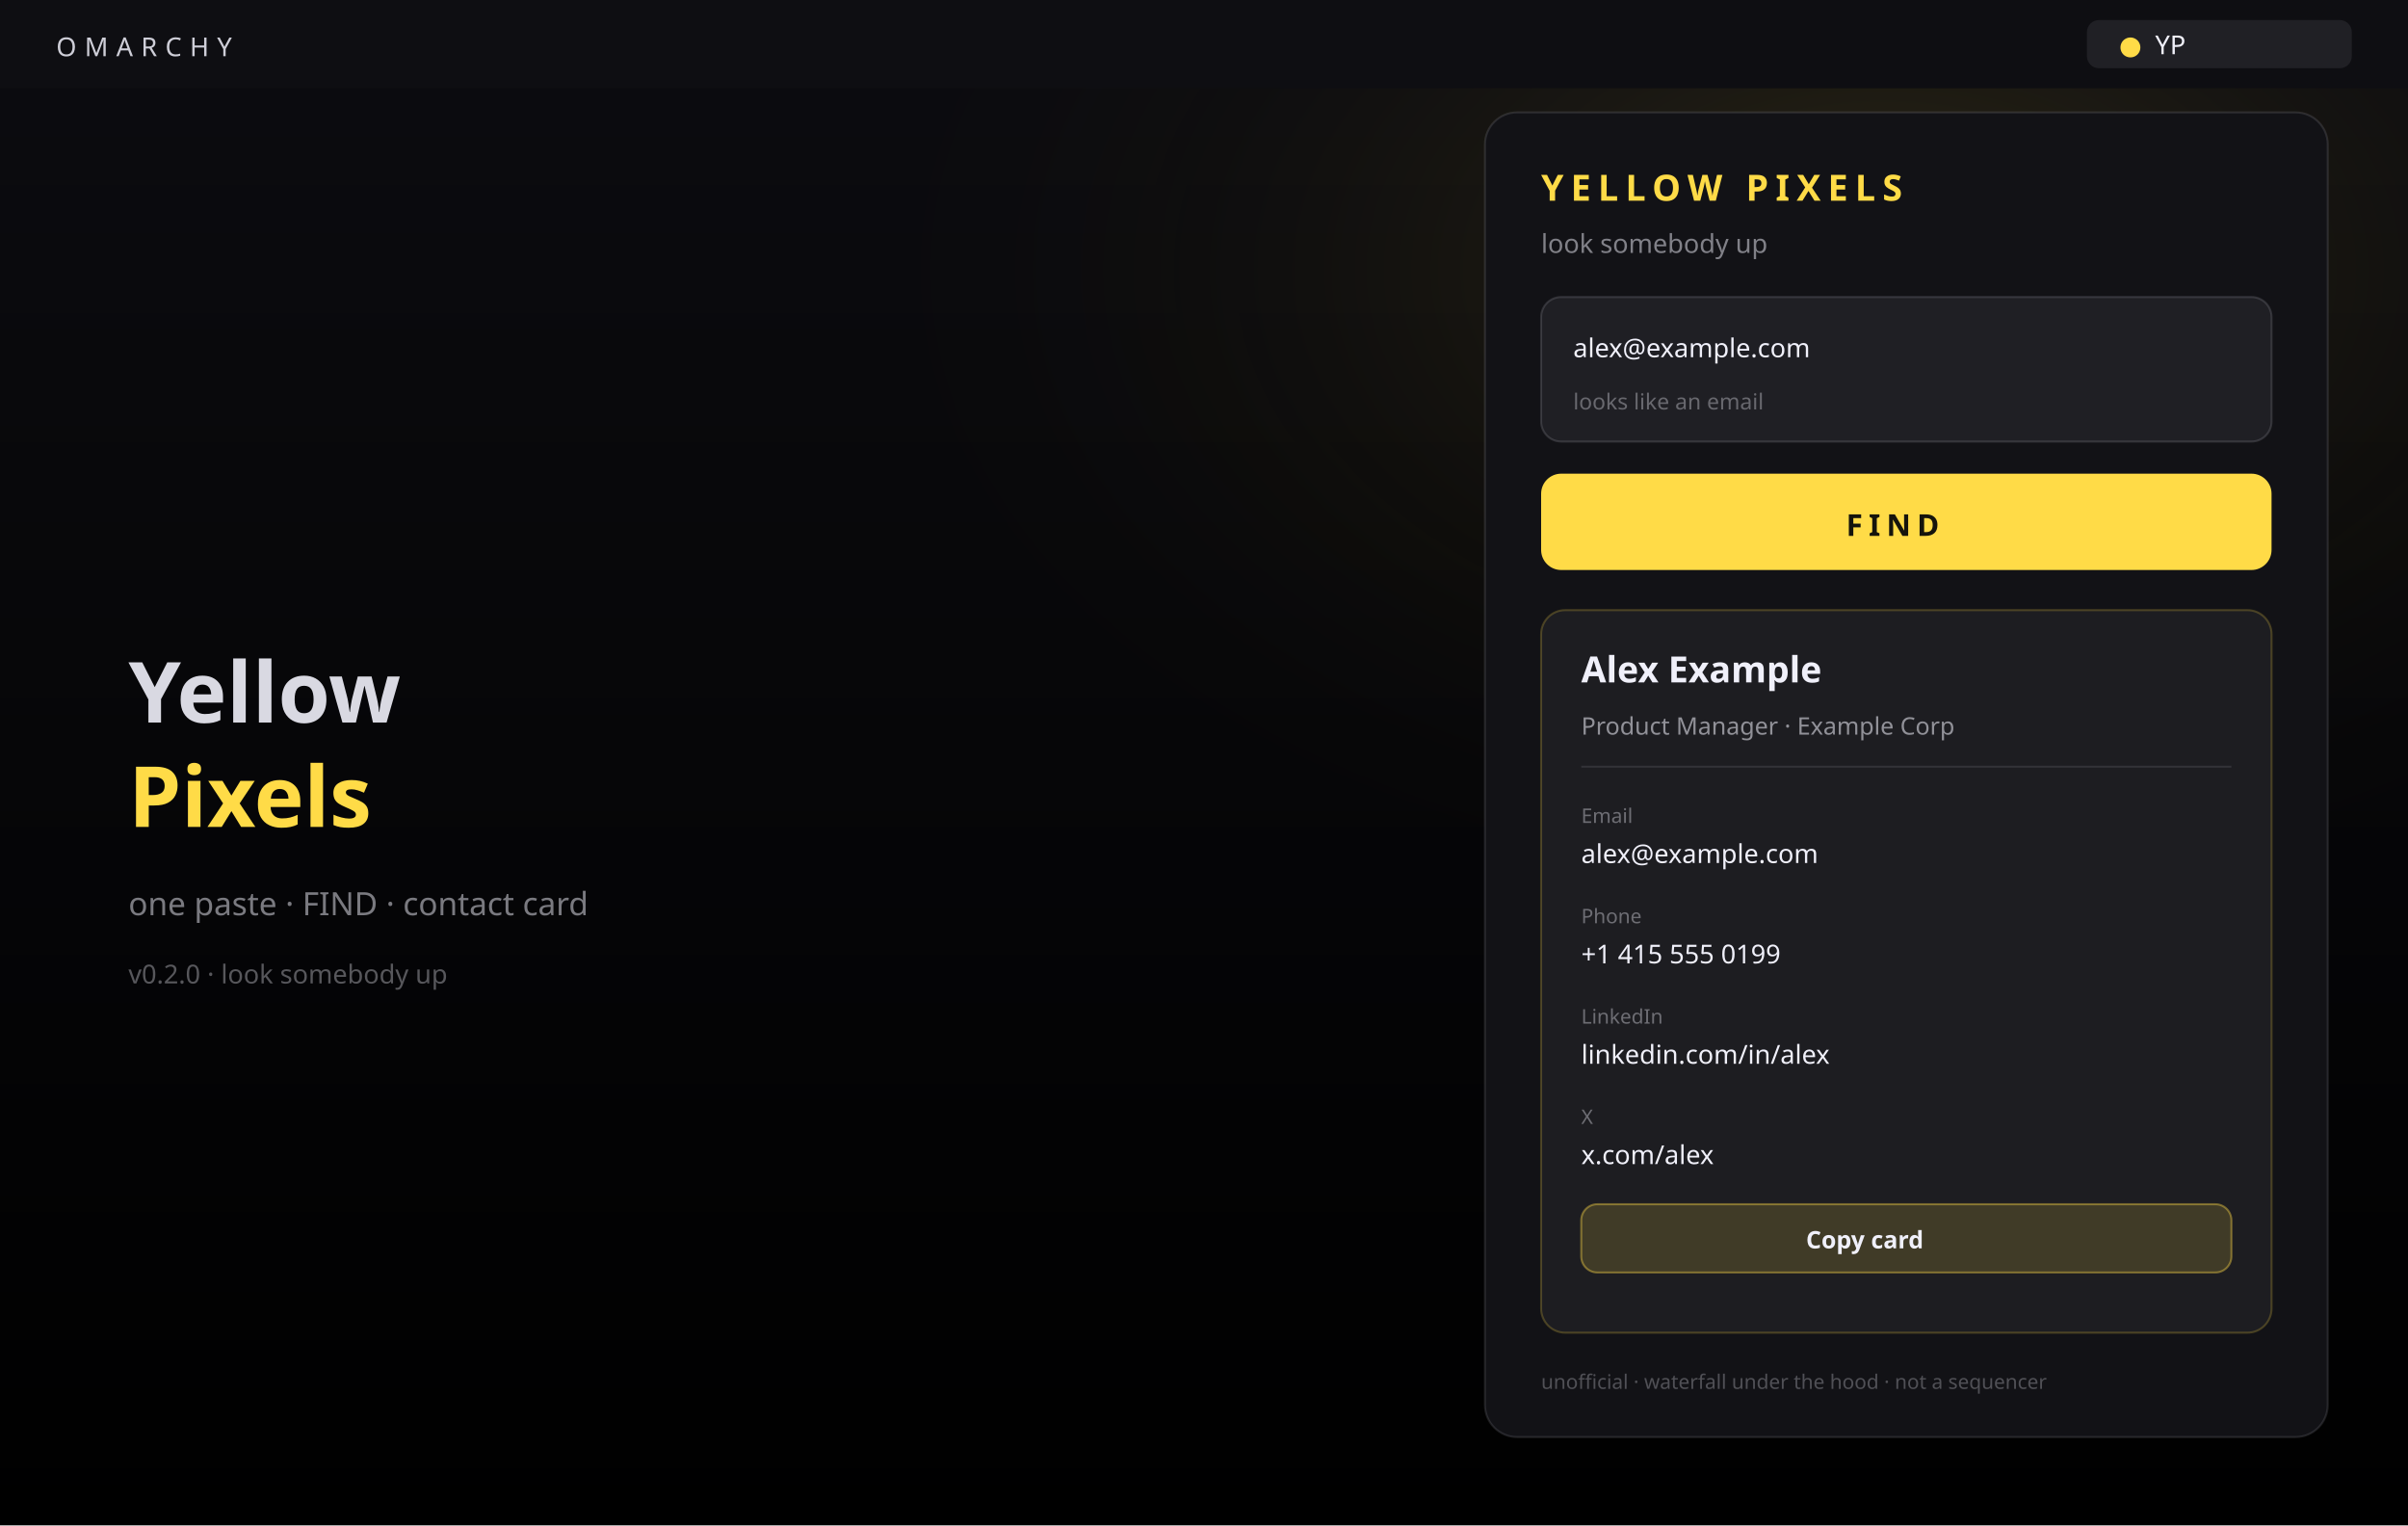
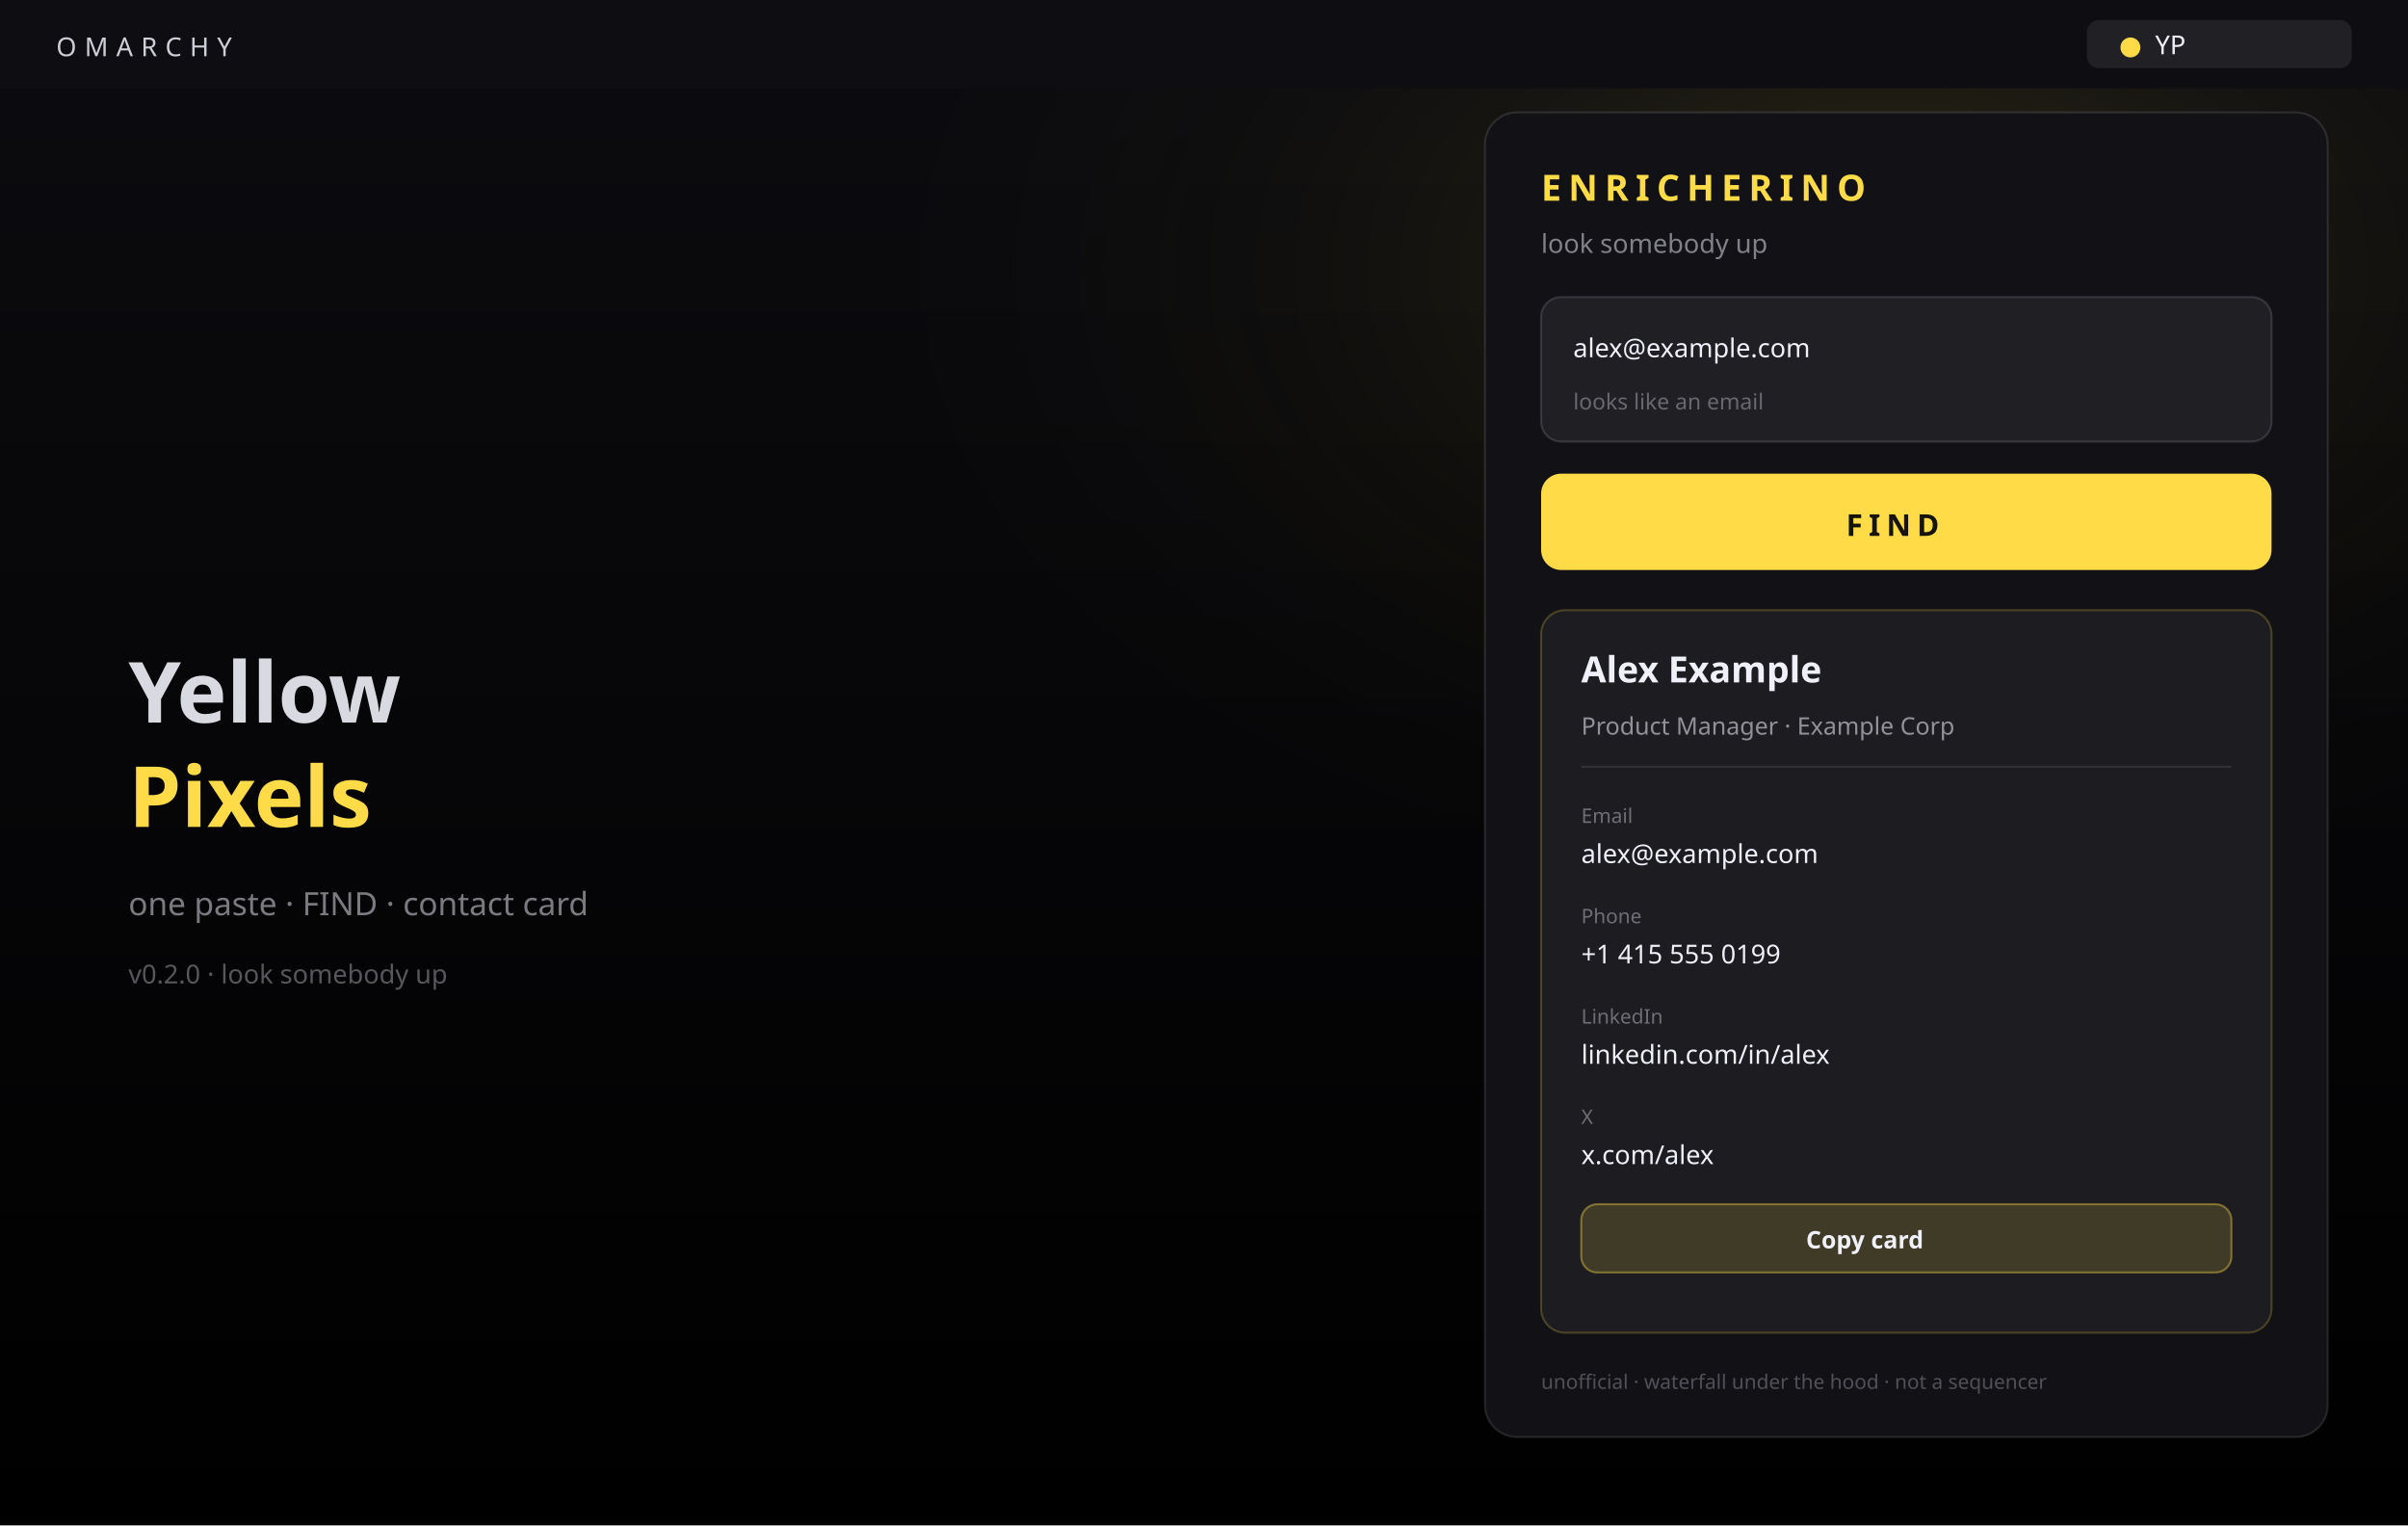
<svg xmlns="http://www.w3.org/2000/svg" width="1200" height="760" viewBox="0 0 1200 760" role="img" aria-label="Enricherino marketplace preview">
  <defs>
    <linearGradient id="desk" x1="0" y1="0" x2="0" y2="1">
      <stop offset="0%" stop-color="#0c0c10" />
      <stop offset="100%" stop-color="#000000" />
    </linearGradient>
    <radialGradient id="glow" cx="78%" cy="18%" r="45%">
      <stop offset="0%" stop-color="#ffdb47" stop-opacity="0.14" />
      <stop offset="100%" stop-color="#000" stop-opacity="0" />
    </radialGradient>
  </defs>
  <rect width="1200" height="760" fill="url(#desk)" />
  <rect width="1200" height="760" fill="url(#glow)" />
  <rect x="0" y="0" width="1200" height="44" fill="#0e0e12" opacity="0.95" />
  <text x="28" y="28" fill="#f0f0fa" font-family="ui-sans-serif, system-ui, sans-serif" font-size="13" letter-spacing="4" opacity="0.85">OMARCHY</text>
  <rect x="1040" y="10" width="132" height="24" rx="6" fill="rgba(240,240,250,0.08)" />
  <text x="1056" y="27" fill="#ffdb47" font-family="ui-sans-serif, system-ui, sans-serif" font-size="13">●</text>
  <text x="1074" y="27" fill="#f0f0fa" font-family="ui-sans-serif, system-ui, sans-serif" font-size="13">YP</text>
  <rect x="740" y="56" width="420" height="660" rx="16" fill="#121216" stroke="rgba(240,240,250,0.12)" />
-   <text x="768" y="100" fill="#ffdb47" font-family="ui-sans-serif, system-ui, sans-serif" font-size="18" font-weight="700" letter-spacing="3.5">YELLOW PIXELS</text>
+   <text x="768" y="100" fill="#ffdb47" font-family="ui-sans-serif, system-ui, sans-serif" font-size="18" font-weight="700" letter-spacing="3.5">ENRICHERINO</text>
  <text x="768" y="126" fill="#f0f0fa" font-family="ui-sans-serif, system-ui, sans-serif" font-size="13" opacity="0.5">look somebody up</text>
  <rect x="768" y="148" width="364" height="72" rx="10" fill="rgba(240,240,250,0.06)" stroke="rgba(240,240,250,0.14)" />
  <text x="784" y="178" fill="#f0f0fa" font-size="13" font-family="ui-sans-serif, system-ui, sans-serif">alex@example.com</text>
  <text x="784" y="204" fill="#f0f0fa" font-size="11" font-family="ui-sans-serif, system-ui, sans-serif" opacity="0.35">looks like an email</text>
  <rect x="768" y="236" width="364" height="48" rx="10" fill="#ffdb47" />
  <text x="920" y="267" fill="#15140c" font-size="15" font-family="ui-sans-serif, system-ui, sans-serif" font-weight="700" letter-spacing="3">FIND</text>
  <rect x="768" y="304" width="364" height="360" rx="12" fill="rgba(240,240,250,0.05)" stroke="rgba(255,219,71,0.22)" />
  <text x="788" y="340" fill="#f0f0fa" font-size="18" font-family="ui-sans-serif, system-ui, sans-serif" font-weight="700">Alex Example</text>
  <text x="788" y="366" fill="#f0f0fa" font-size="12" font-family="ui-sans-serif, system-ui, sans-serif" opacity="0.55">Product Manager · Example Corp</text>
  <line x1="788" y1="382" x2="1112" y2="382" stroke="rgba(240,240,250,0.1)" />
  <text x="788" y="410" fill="#f0f0fa" font-size="10" font-family="ui-sans-serif, system-ui, sans-serif" opacity="0.38">Email</text>
  <text x="788" y="430" fill="#f0f0fa" font-size="13" font-family="ui-sans-serif, system-ui, sans-serif">alex@example.com</text>
  <text x="788" y="460" fill="#f0f0fa" font-size="10" font-family="ui-sans-serif, system-ui, sans-serif" opacity="0.38">Phone</text>
  <text x="788" y="480" fill="#f0f0fa" font-size="13" font-family="ui-sans-serif, system-ui, sans-serif">+1 415 555 0199</text>
  <text x="788" y="510" fill="#f0f0fa" font-size="10" font-family="ui-sans-serif, system-ui, sans-serif" opacity="0.38">LinkedIn</text>
  <text x="788" y="530" fill="#f0f0fa" font-size="13" font-family="ui-sans-serif, system-ui, sans-serif">linkedin.com/in/alex</text>
  <text x="788" y="560" fill="#f0f0fa" font-size="10" font-family="ui-sans-serif, system-ui, sans-serif" opacity="0.38">X</text>
  <text x="788" y="580" fill="#f0f0fa" font-size="13" font-family="ui-sans-serif, system-ui, sans-serif">x.com/alex</text>
  <rect x="788" y="600" width="324" height="34" rx="8" fill="rgba(255,219,71,0.16)" stroke="rgba(255,219,71,0.4)" />
  <text x="900" y="622" fill="#f0f0fa" font-size="12" font-family="ui-sans-serif, system-ui, sans-serif" font-weight="700">Copy card</text>
  <text x="768" y="692" fill="#f0f0fa" font-size="10" font-family="ui-sans-serif, system-ui, sans-serif" opacity="0.28">unofficial · waterfall under the hood · not a sequencer</text>
  <text x="64" y="360" fill="#f0f0fa" font-size="42" font-family="ui-sans-serif, system-ui, sans-serif" font-weight="700" opacity="0.9">Yellow</text>
  <text x="64" y="412" fill="#ffdb47" font-size="42" font-family="ui-sans-serif, system-ui, sans-serif" font-weight="700">Pixels</text>
  <text x="64" y="456" fill="#f0f0fa" font-size="16" font-family="ui-sans-serif, system-ui, sans-serif" opacity="0.5">one paste · FIND · contact card</text>
  <text x="64" y="490" fill="#f0f0fa" font-size="13" font-family="ui-sans-serif, system-ui, sans-serif" opacity="0.35">v0.2.0 · look somebody up</text>
</svg>
